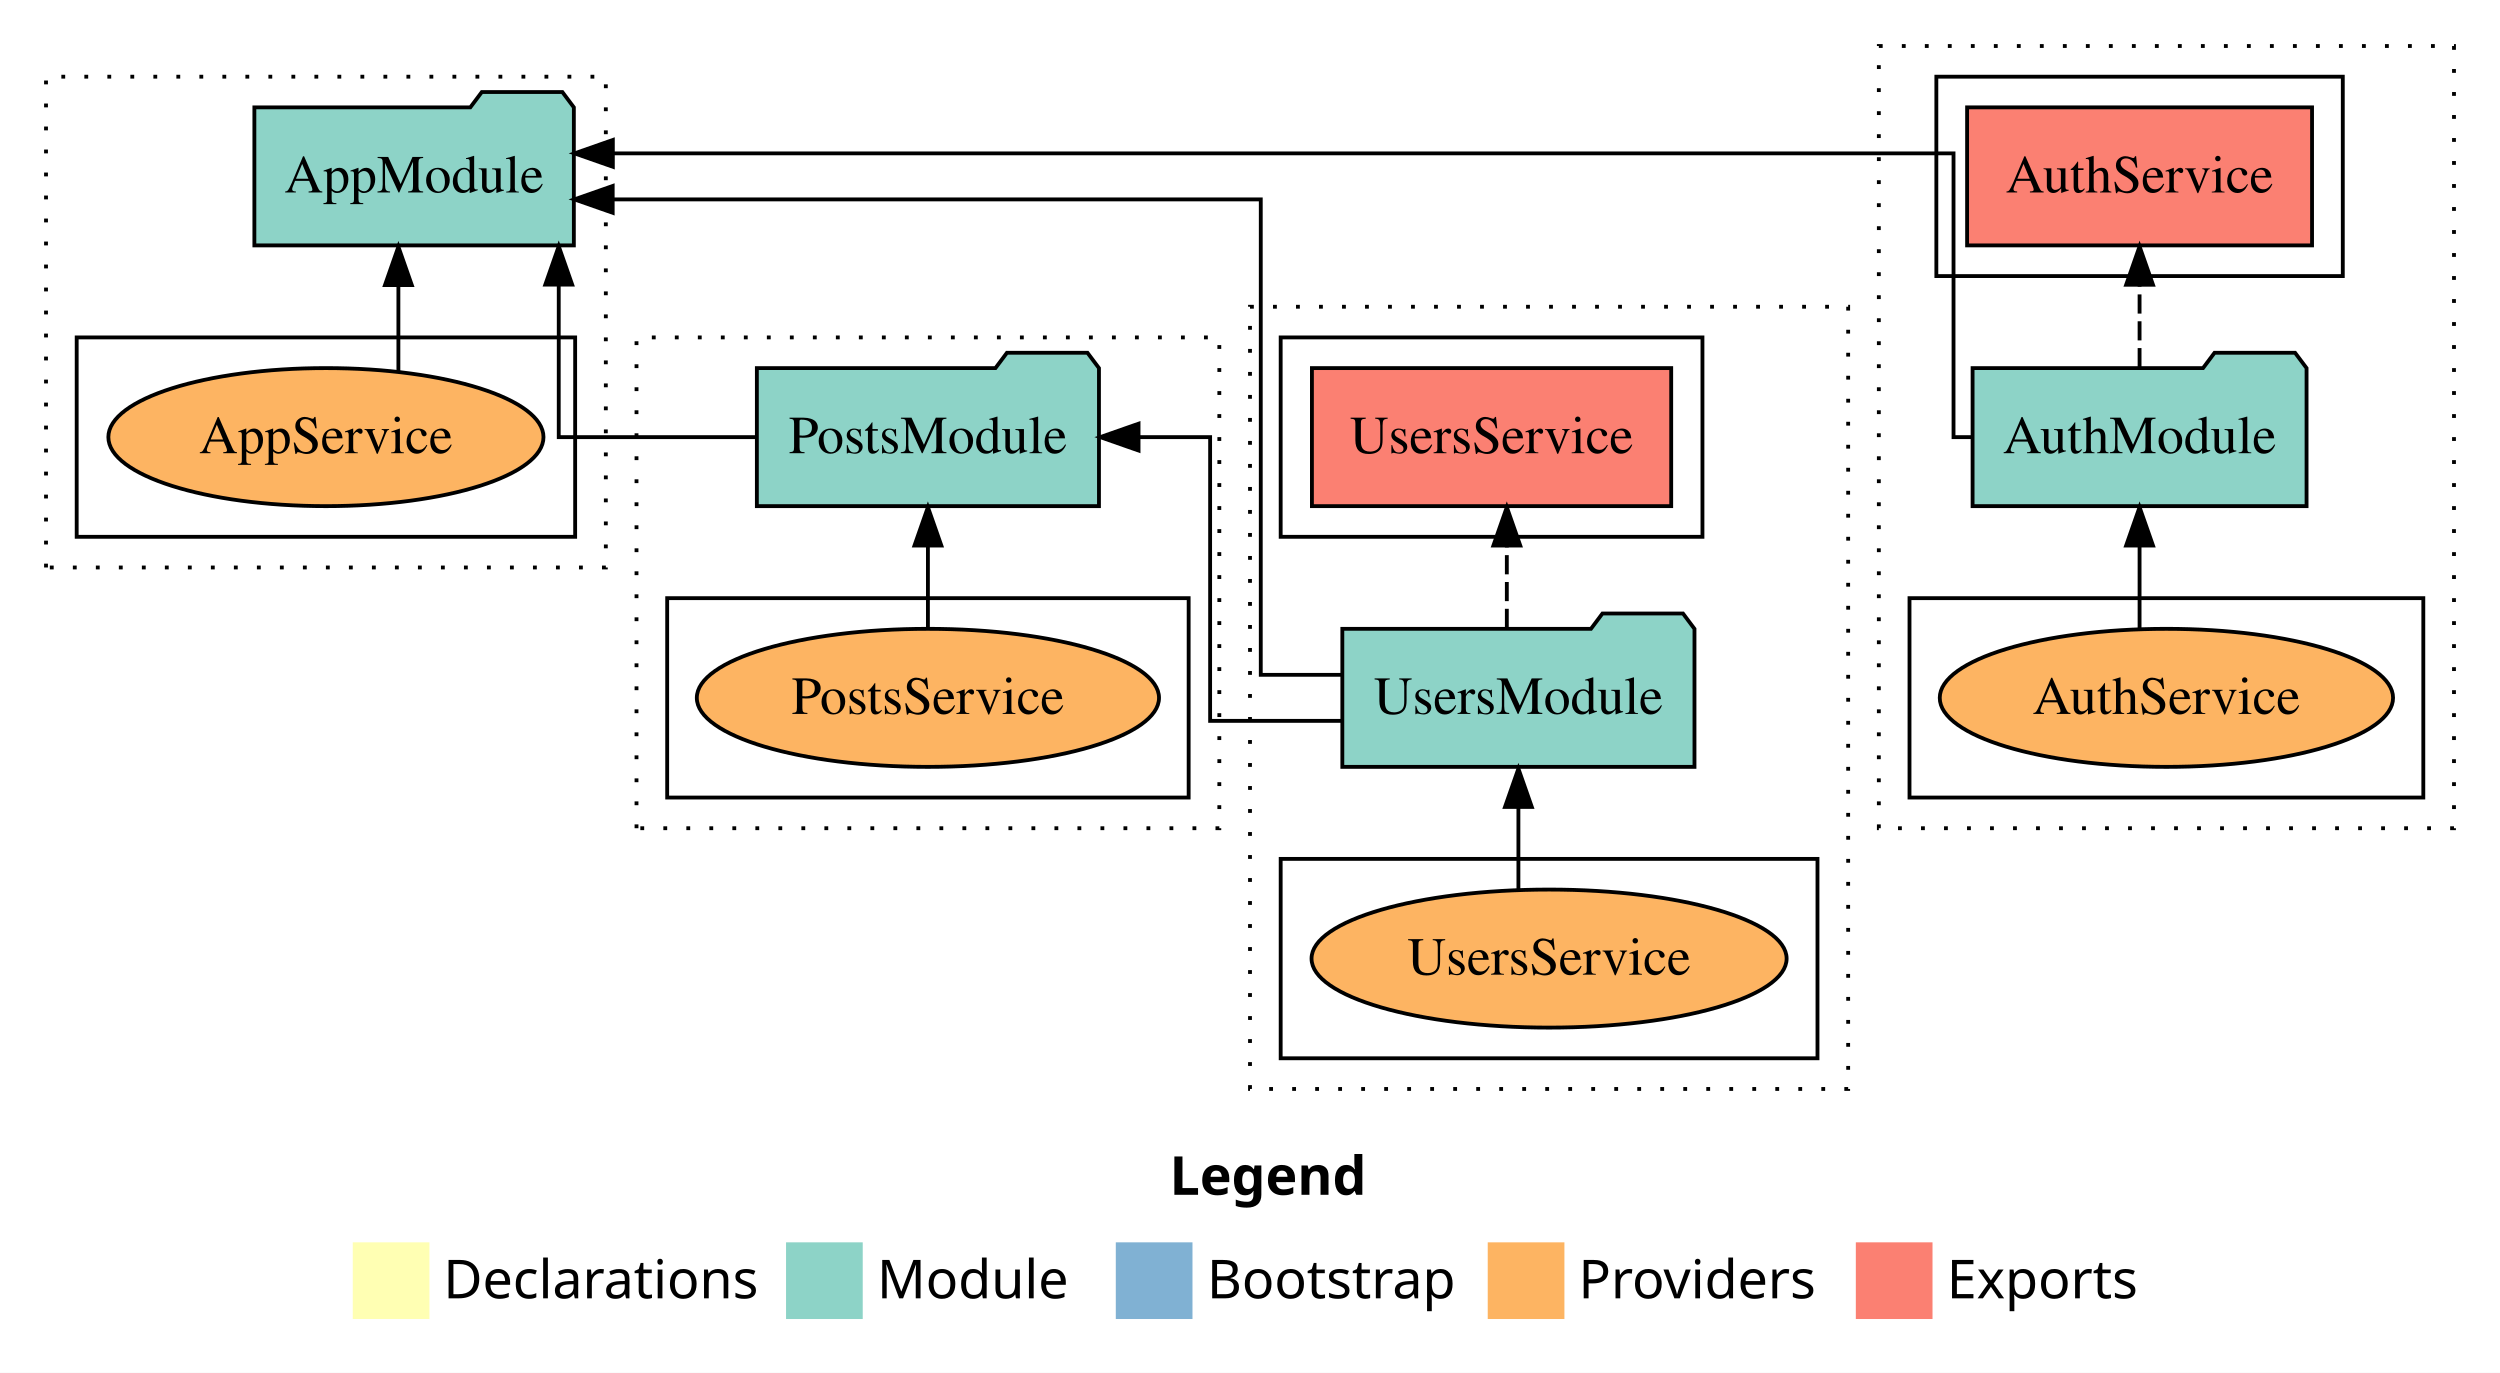
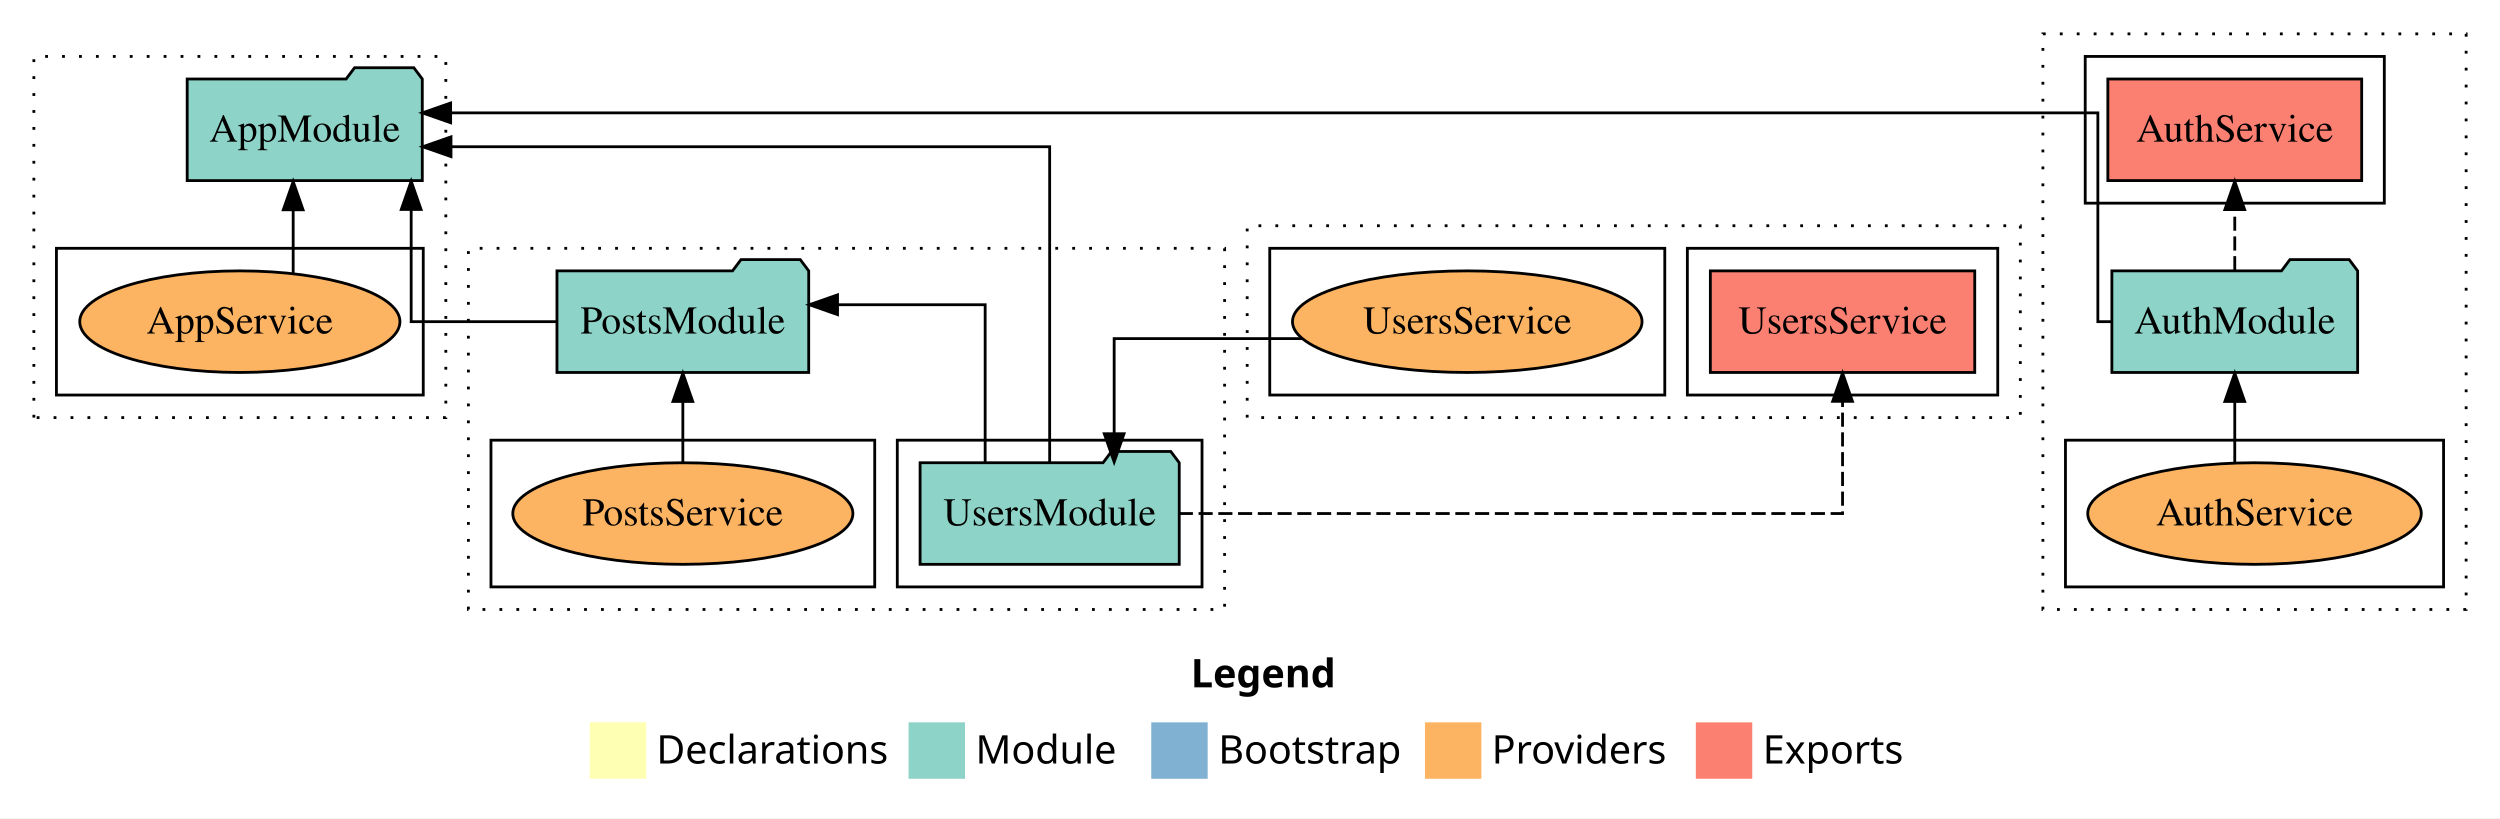
- <svg xmlns="http://www.w3.org/2000/svg" width="652pt" height="358pt" viewBox="0.00 0.00 652.00 358.00">
-   <g id="graph0" class="graph" transform="scale(1 1) rotate(0) translate(4 354)">
-     <polygon fill="white" stroke="transparent" points="-4,4 -4,-354 648,-354 648,4 -4,4" />
-     <text text-anchor="start" x="301.01" y="-42.4" font-family="Times-12" font-weight="bold" font-size="14.00">Legend</text>
-     <polygon fill="#ffffb3" stroke="transparent" points="88,-10 88,-30 108,-30 108,-10 88,-10" />
-     <text text-anchor="start" x="111.63" y="-15.4" font-family="Times-12" font-size="14.00">  Declarations</text>
-     <polygon fill="#8dd3c7" stroke="transparent" points="201,-10 201,-30 221,-30 221,-10 201,-10" />
-     <text text-anchor="start" x="224.73" y="-15.4" font-family="Times-12" font-size="14.00">  Module</text>
-     <polygon fill="#80b1d3" stroke="transparent" points="287,-10 287,-30 307,-30 307,-10 287,-10" />
-     <text text-anchor="start" x="310.78" y="-15.4" font-family="Times-12" font-size="14.00">  Bootstrap</text>
-     <polygon fill="#fdb462" stroke="transparent" points="384,-10 384,-30 404,-30 404,-10 384,-10" />
-     <text text-anchor="start" x="407.67" y="-15.4" font-family="Times-12" font-size="14.00">  Providers</text>
-     <polygon fill="#fb8072" stroke="transparent" points="480,-10 480,-30 500,-30 500,-10 480,-10" />
-     <text text-anchor="start" x="503.73" y="-15.4" font-family="Times-12" font-size="14.00">  Exports</text>
+ <svg xmlns="http://www.w3.org/2000/svg" width="886pt" height="290pt" viewBox="0.00 0.00 886.00 290.00">
+   <g id="graph0" class="graph" transform="scale(1 1) rotate(0) translate(4 286)">
+     <polygon fill="white" stroke="transparent" points="-4,4 -4,-286 882,-286 882,4 -4,4" />
+     <text text-anchor="start" x="418.01" y="-42.4" font-family="Times-12" font-weight="bold" font-size="14.00">Legend</text>
+     <polygon fill="#ffffb3" stroke="transparent" points="205,-10 205,-30 225,-30 225,-10 205,-10" />
+     <text text-anchor="start" x="228.63" y="-15.4" font-family="Times-12" font-size="14.00">  Declarations</text>
+     <polygon fill="#8dd3c7" stroke="transparent" points="318,-10 318,-30 338,-30 338,-10 318,-10" />
+     <text text-anchor="start" x="341.73" y="-15.4" font-family="Times-12" font-size="14.00">  Module</text>
+     <polygon fill="#80b1d3" stroke="transparent" points="404,-10 404,-30 424,-30 424,-10 404,-10" />
+     <text text-anchor="start" x="427.78" y="-15.4" font-family="Times-12" font-size="14.00">  Bootstrap</text>
+     <polygon fill="#fdb462" stroke="transparent" points="501,-10 501,-30 521,-30 521,-10 501,-10" />
+     <text text-anchor="start" x="524.67" y="-15.4" font-family="Times-12" font-size="14.00">  Providers</text>
+     <polygon fill="#fb8072" stroke="transparent" points="597,-10 597,-30 617,-30 617,-10 597,-10" />
+     <text text-anchor="start" x="620.73" y="-15.4" font-family="Times-12" font-size="14.00">  Exports</text>
+     <g id="clust7" class="cluster">
+       <polygon fill="none" stroke="black" stroke-dasharray="1,5" points="720,-70 720,-274 870,-274 870,-70 720,-70" />
+     </g>
+     <g id="clust12" class="cluster">
+       <polygon fill="none" stroke="black" points="728,-78 728,-130 862,-130 862,-78 728,-78" />
+     </g>
+     <g id="clust10" class="cluster">
+       <polygon fill="none" stroke="black" points="735,-214 735,-266 841,-266 841,-214 735,-214" />
+     </g>
+     <g id="clust13" class="cluster">
+       <polygon fill="none" stroke="black" stroke-dasharray="1,5" points="162,-70 162,-198 430,-198 430,-70 162,-70" />
+     </g>
+     <g id="clust18" class="cluster">
+       <polygon fill="none" stroke="black" points="170,-78 170,-130 306,-130 306,-78 170,-78" />
+     </g>
+     <g id="clust15" class="cluster">
+       <polygon fill="none" stroke="black" points="314,-78 314,-130 422,-130 422,-78 314,-78" />
+     </g>
    <g id="clust19" class="cluster">
-       <polygon fill="none" stroke="black" stroke-dasharray="1,5" points="322,-70 322,-274 478,-274 478,-70 322,-70" />
+       <polygon fill="none" stroke="black" stroke-dasharray="1,5" points="438,-138 438,-206 712,-206 712,-138 438,-138" />
+     </g>
+     <g id="clust22" class="cluster">
+       <polygon fill="none" stroke="black" points="594,-146 594,-198 704,-198 704,-146 594,-146" />
    </g>
    <g id="clust24" class="cluster">
-       <polygon fill="none" stroke="black" points="330,-78 330,-130 470,-130 470,-78 330,-78" />
-     </g>
-     <g id="clust22" class="cluster">
-       <polygon fill="none" stroke="black" points="330,-214 330,-266 440,-266 440,-214 330,-214" />
-     </g>
-     <g id="clust7" class="cluster">
-       <polygon fill="none" stroke="black" stroke-dasharray="1,5" points="486,-138 486,-342 636,-342 636,-138 486,-138" />
-     </g>
-     <g id="clust10" class="cluster">
-       <polygon fill="none" stroke="black" points="501,-282 501,-334 607,-334 607,-282 501,-282" />
-     </g>
-     <g id="clust12" class="cluster">
-       <polygon fill="none" stroke="black" points="494,-146 494,-198 628,-198 628,-146 494,-146" />
-     </g>
-     <g id="clust13" class="cluster">
-       <polygon fill="none" stroke="black" stroke-dasharray="1,5" points="162,-138 162,-266 314,-266 314,-138 162,-138" />
-     </g>
-     <g id="clust18" class="cluster">
-       <polygon fill="none" stroke="black" points="170,-146 170,-198 306,-198 306,-146 170,-146" />
+       <polygon fill="none" stroke="black" points="446,-146 446,-198 586,-198 586,-146 446,-146" />
    </g>
    <g id="clust1" class="cluster">
-       <polygon fill="none" stroke="black" stroke-dasharray="1,5" points="8,-206 8,-334 154,-334 154,-206 8,-206" />
+       <polygon fill="none" stroke="black" stroke-dasharray="1,5" points="8,-138 8,-266 154,-266 154,-138 8,-138" />
    </g>
    <g id="clust6" class="cluster">
-       <polygon fill="none" stroke="black" points="16,-214 16,-266 146,-266 146,-214 16,-214" />
+       <polygon fill="none" stroke="black" points="16,-146 16,-198 146,-198 146,-146 16,-146" />
    </g>
    <g id="node1" class="node">
-       <polygon fill="#8dd3c7" stroke="black" points="597.55,-258 594.55,-262 573.55,-262 570.55,-258 510.45,-258 510.45,-222 597.55,-222 597.55,-258" />
-       <text text-anchor="middle" x="554" y="-235.8" font-family="Times,serif" font-size="14.00">AuthModule</text>
+       <polygon fill="#8dd3c7" stroke="black" points="831.55,-190 828.55,-194 807.55,-194 804.55,-190 744.45,-190 744.45,-154 831.55,-154 831.55,-190" />
+       <text text-anchor="middle" x="788" y="-167.8" font-family="Times,serif" font-size="14.00">AuthModule</text>
    </g>
    <g id="node4" class="node">
-       <polygon fill="#8dd3c7" stroke="black" points="145.66,-326 142.66,-330 121.66,-330 118.66,-326 62.34,-326 62.34,-290 145.66,-290 145.66,-326" />
-       <text text-anchor="middle" x="104" y="-303.8" font-family="Times,serif" font-size="14.00">AppModule</text>
+       <polygon fill="#8dd3c7" stroke="black" points="145.66,-258 142.66,-262 121.66,-262 118.66,-258 62.34,-258 62.34,-222 145.66,-222 145.66,-258" />
+       <text text-anchor="middle" x="104" y="-235.8" font-family="Times,serif" font-size="14.00">AppModule</text>
    </g>
    <g id="edge1" class="edge">
-       <path fill="none" stroke="black" d="M510.31,-240C507.33,-240 505.48,-240 505.48,-240 505.48,-240 505.48,-314 505.48,-314 505.48,-314 155.83,-314 155.83,-314" />
-       <polygon fill="black" stroke="black" points="155.83,-310.5 145.83,-314 155.83,-317.5 155.83,-310.5" />
+       <path fill="none" stroke="black" d="M744.31,-172C741.33,-172 739.48,-172 739.48,-172 739.48,-172 739.48,-246 739.48,-246 739.48,-246 155.7,-246 155.7,-246" />
+       <polygon fill="black" stroke="black" points="155.7,-242.5 145.7,-246 155.7,-249.5 155.7,-242.5" />
    </g>
    <g id="node6" class="node">
-       <polygon fill="#fb8072" stroke="black" points="598.98,-326 509.02,-326 509.02,-290 598.98,-290 598.98,-326" />
-       <text text-anchor="middle" x="554" y="-303.8" font-family="Times,serif" font-size="14.00">AuthService </text>
+       <polygon fill="#fb8072" stroke="black" points="832.98,-258 743.02,-258 743.02,-222 832.98,-222 832.98,-258" />
+       <text text-anchor="middle" x="788" y="-235.8" font-family="Times,serif" font-size="14.00">AuthService </text>
    </g>
    <g id="edge5" class="edge">
-       <path fill="none" stroke="black" stroke-dasharray="5,2" d="M554,-258.22C554,-258.22 554,-279.73 554,-279.73" />
-       <polygon fill="black" stroke="black" points="550.5,-279.73 554,-289.73 557.5,-279.73 550.5,-279.73" />
+       <path fill="none" stroke="black" stroke-dasharray="5,2" d="M788,-190.22C788,-190.22 788,-211.73 788,-211.73" />
+       <polygon fill="black" stroke="black" points="784.5,-211.73 788,-221.73 791.5,-211.73 784.5,-211.73" />
    </g>
    <g id="node2" class="node">
-       <polygon fill="#8dd3c7" stroke="black" points="282.61,-258 279.61,-262 258.61,-262 255.61,-258 193.39,-258 193.39,-222 282.61,-222 282.61,-258" />
-       <text text-anchor="middle" x="238" y="-235.8" font-family="Times,serif" font-size="14.00">PostsModule</text>
+       <polygon fill="#8dd3c7" stroke="black" points="282.61,-190 279.61,-194 258.61,-194 255.61,-190 193.39,-190 193.39,-154 282.61,-154 282.61,-190" />
+       <text text-anchor="middle" x="238" y="-167.8" font-family="Times,serif" font-size="14.00">PostsModule</text>
    </g>
    <g id="edge2" class="edge">
-       <path fill="none" stroke="black" d="M193.24,-240C168.1,-240 141.72,-240 141.72,-240 141.72,-240 141.72,-279.78 141.72,-279.78" />
-       <polygon fill="black" stroke="black" points="138.22,-279.78 141.72,-289.78 145.22,-279.78 138.22,-279.78" />
+       <path fill="none" stroke="black" d="M193.24,-172C168.1,-172 141.72,-172 141.72,-172 141.72,-172 141.72,-211.78 141.72,-211.78" />
+       <polygon fill="black" stroke="black" points="138.22,-211.78 141.72,-221.78 145.22,-211.78 138.22,-211.78" />
    </g>
    <g id="node3" class="node">
-       <polygon fill="#8dd3c7" stroke="black" points="437.92,-190 434.92,-194 413.92,-194 410.92,-190 346.08,-190 346.08,-154 437.92,-154 437.92,-190" />
-       <text text-anchor="middle" x="392" y="-167.8" font-family="Times,serif" font-size="14.00">UsersModule</text>
+       <polygon fill="#8dd3c7" stroke="black" points="413.92,-122 410.92,-126 389.92,-126 386.92,-122 322.08,-122 322.08,-86 413.92,-86 413.92,-122" />
+       <text text-anchor="middle" x="368" y="-99.8" font-family="Times,serif" font-size="14.00">UsersModule</text>
    </g>
    <g id="edge7" class="edge">
-       <path fill="none" stroke="black" d="M346.16,-166C328.11,-166 311.6,-166 311.6,-166 311.6,-166 311.6,-240 311.6,-240 311.6,-240 292.93,-240 292.93,-240" />
-       <polygon fill="black" stroke="black" points="292.93,-236.5 282.93,-240 292.93,-243.5 292.93,-236.5" />
+       <path fill="none" stroke="black" d="M345.14,-122.29C345.14,-144.21 345.14,-178 345.14,-178 345.14,-178 292.82,-178 292.82,-178" />
+       <polygon fill="black" stroke="black" points="292.82,-174.5 282.82,-178 292.82,-181.5 292.82,-174.5" />
    </g>
    <g id="edge3" class="edge">
-       <path fill="none" stroke="black" d="M346.07,-178C334.26,-178 324.81,-178 324.81,-178 324.81,-178 324.81,-302 324.81,-302 324.81,-302 155.79,-302 155.79,-302" />
-       <polygon fill="black" stroke="black" points="155.79,-298.5 145.79,-302 155.79,-305.5 155.79,-298.5" />
+       <path fill="none" stroke="black" d="M368,-122.08C368,-157.8 368,-234 368,-234 368,-234 155.83,-234 155.83,-234" />
+       <polygon fill="black" stroke="black" points="155.83,-230.5 145.83,-234 155.83,-237.5 155.83,-230.5" />
    </g>
    <g id="node9" class="node">
-       <polygon fill="#fb8072" stroke="black" points="431.85,-258 338.15,-258 338.15,-222 431.85,-222 431.85,-258" />
-       <text text-anchor="middle" x="385" y="-235.8" font-family="Times,serif" font-size="14.00">UsersService </text>
+       <polygon fill="#fb8072" stroke="black" points="695.85,-190 602.15,-190 602.15,-154 695.85,-154 695.85,-190" />
+       <text text-anchor="middle" x="649" y="-167.8" font-family="Times,serif" font-size="14.00">UsersService </text>
    </g>
    <g id="edge9" class="edge">
-       <path fill="none" stroke="black" stroke-dasharray="5,2" d="M388.98,-190.22C388.98,-190.22 388.98,-211.73 388.98,-211.73" />
-       <polygon fill="black" stroke="black" points="385.48,-211.73 388.98,-221.73 392.48,-211.73 385.48,-211.73" />
+       <path fill="none" stroke="black" stroke-dasharray="5,2" d="M413.77,-104C493.4,-104 649,-104 649,-104 649,-104 649,-143.78 649,-143.78" />
+       <polygon fill="black" stroke="black" points="645.5,-143.78 649,-153.78 652.5,-143.78 645.5,-143.78" />
    </g>
    <g id="node5" class="node">
-       <ellipse fill="#fdb462" stroke="black" cx="81" cy="-240" rx="56.74" ry="18" />
-       <text text-anchor="middle" x="81" y="-235.8" font-family="Times,serif" font-size="14.00">AppService</text>
+       <ellipse fill="#fdb462" stroke="black" cx="81" cy="-172" rx="56.74" ry="18" />
+       <text text-anchor="middle" x="81" y="-167.8" font-family="Times,serif" font-size="14.00">AppService</text>
    </g>
    <g id="edge4" class="edge">
-       <path fill="none" stroke="black" d="M99.9,-257.16C99.9,-257.16 99.9,-279.65 99.9,-279.65" />
-       <polygon fill="black" stroke="black" points="96.4,-279.65 99.9,-289.65 103.4,-279.65 96.4,-279.65" />
+       <path fill="none" stroke="black" d="M99.9,-189.16C99.9,-189.16 99.9,-211.65 99.9,-211.65" />
+       <polygon fill="black" stroke="black" points="96.4,-211.65 99.9,-221.65 103.4,-211.65 96.4,-211.65" />
    </g>
    <g id="node7" class="node">
-       <ellipse fill="#fdb462" stroke="black" cx="561" cy="-172" rx="59.11" ry="18" />
-       <text text-anchor="middle" x="561" y="-167.8" font-family="Times,serif" font-size="14.00">AuthService</text>
+       <ellipse fill="#fdb462" stroke="black" cx="795" cy="-104" rx="59.11" ry="18" />
+       <text text-anchor="middle" x="795" y="-99.8" font-family="Times,serif" font-size="14.00">AuthService</text>
    </g>
    <g id="edge6" class="edge">
-       <path fill="none" stroke="black" d="M554,-190.22C554,-190.22 554,-211.73 554,-211.73" />
-       <polygon fill="black" stroke="black" points="550.5,-211.73 554,-221.73 557.5,-211.73 550.5,-211.73" />
+       <path fill="none" stroke="black" d="M788,-122.22C788,-122.22 788,-143.73 788,-143.73" />
+       <polygon fill="black" stroke="black" points="784.5,-143.73 788,-153.73 791.5,-143.73 784.5,-143.73" />
    </g>
    <g id="node8" class="node">
-       <ellipse fill="#fdb462" stroke="black" cx="238" cy="-172" rx="60.27" ry="18" />
-       <text text-anchor="middle" x="238" y="-167.8" font-family="Times,serif" font-size="14.00">PostsService</text>
+       <ellipse fill="#fdb462" stroke="black" cx="238" cy="-104" rx="60.27" ry="18" />
+       <text text-anchor="middle" x="238" y="-99.8" font-family="Times,serif" font-size="14.00">PostsService</text>
    </g>
    <g id="edge8" class="edge">
-       <path fill="none" stroke="black" d="M238,-190.22C238,-190.22 238,-211.73 238,-211.73" />
-       <polygon fill="black" stroke="black" points="234.5,-211.73 238,-221.73 241.5,-211.73 234.5,-211.73" />
+       <path fill="none" stroke="black" d="M238,-122.22C238,-122.22 238,-143.73 238,-143.73" />
+       <polygon fill="black" stroke="black" points="234.5,-143.73 238,-153.73 241.5,-143.73 234.5,-143.73" />
    </g>
    <g id="node10" class="node">
-       <ellipse fill="#fdb462" stroke="black" cx="400" cy="-104" rx="61.95" ry="18" />
-       <text text-anchor="middle" x="400" y="-99.8" font-family="Times,serif" font-size="14.00">UsersService</text>
+       <ellipse fill="#fdb462" stroke="black" cx="516" cy="-172" rx="61.95" ry="18" />
+       <text text-anchor="middle" x="516" y="-167.8" font-family="Times,serif" font-size="14.00">UsersService</text>
    </g>
    <g id="edge10" class="edge">
-       <path fill="none" stroke="black" d="M392,-121.87C392,-121.87 392,-143.54 392,-143.54" />
-       <polygon fill="black" stroke="black" points="388.5,-143.54 392,-153.54 395.5,-143.54 388.5,-143.54" />
+       <path fill="none" stroke="black" d="M457.46,-166C424.89,-166 390.86,-166 390.86,-166 390.86,-166 390.86,-132.27 390.86,-132.27" />
+       <polygon fill="black" stroke="black" points="394.36,-132.27 390.86,-122.27 387.36,-132.27 394.36,-132.27" />
    </g>
  </g>
</svg>
